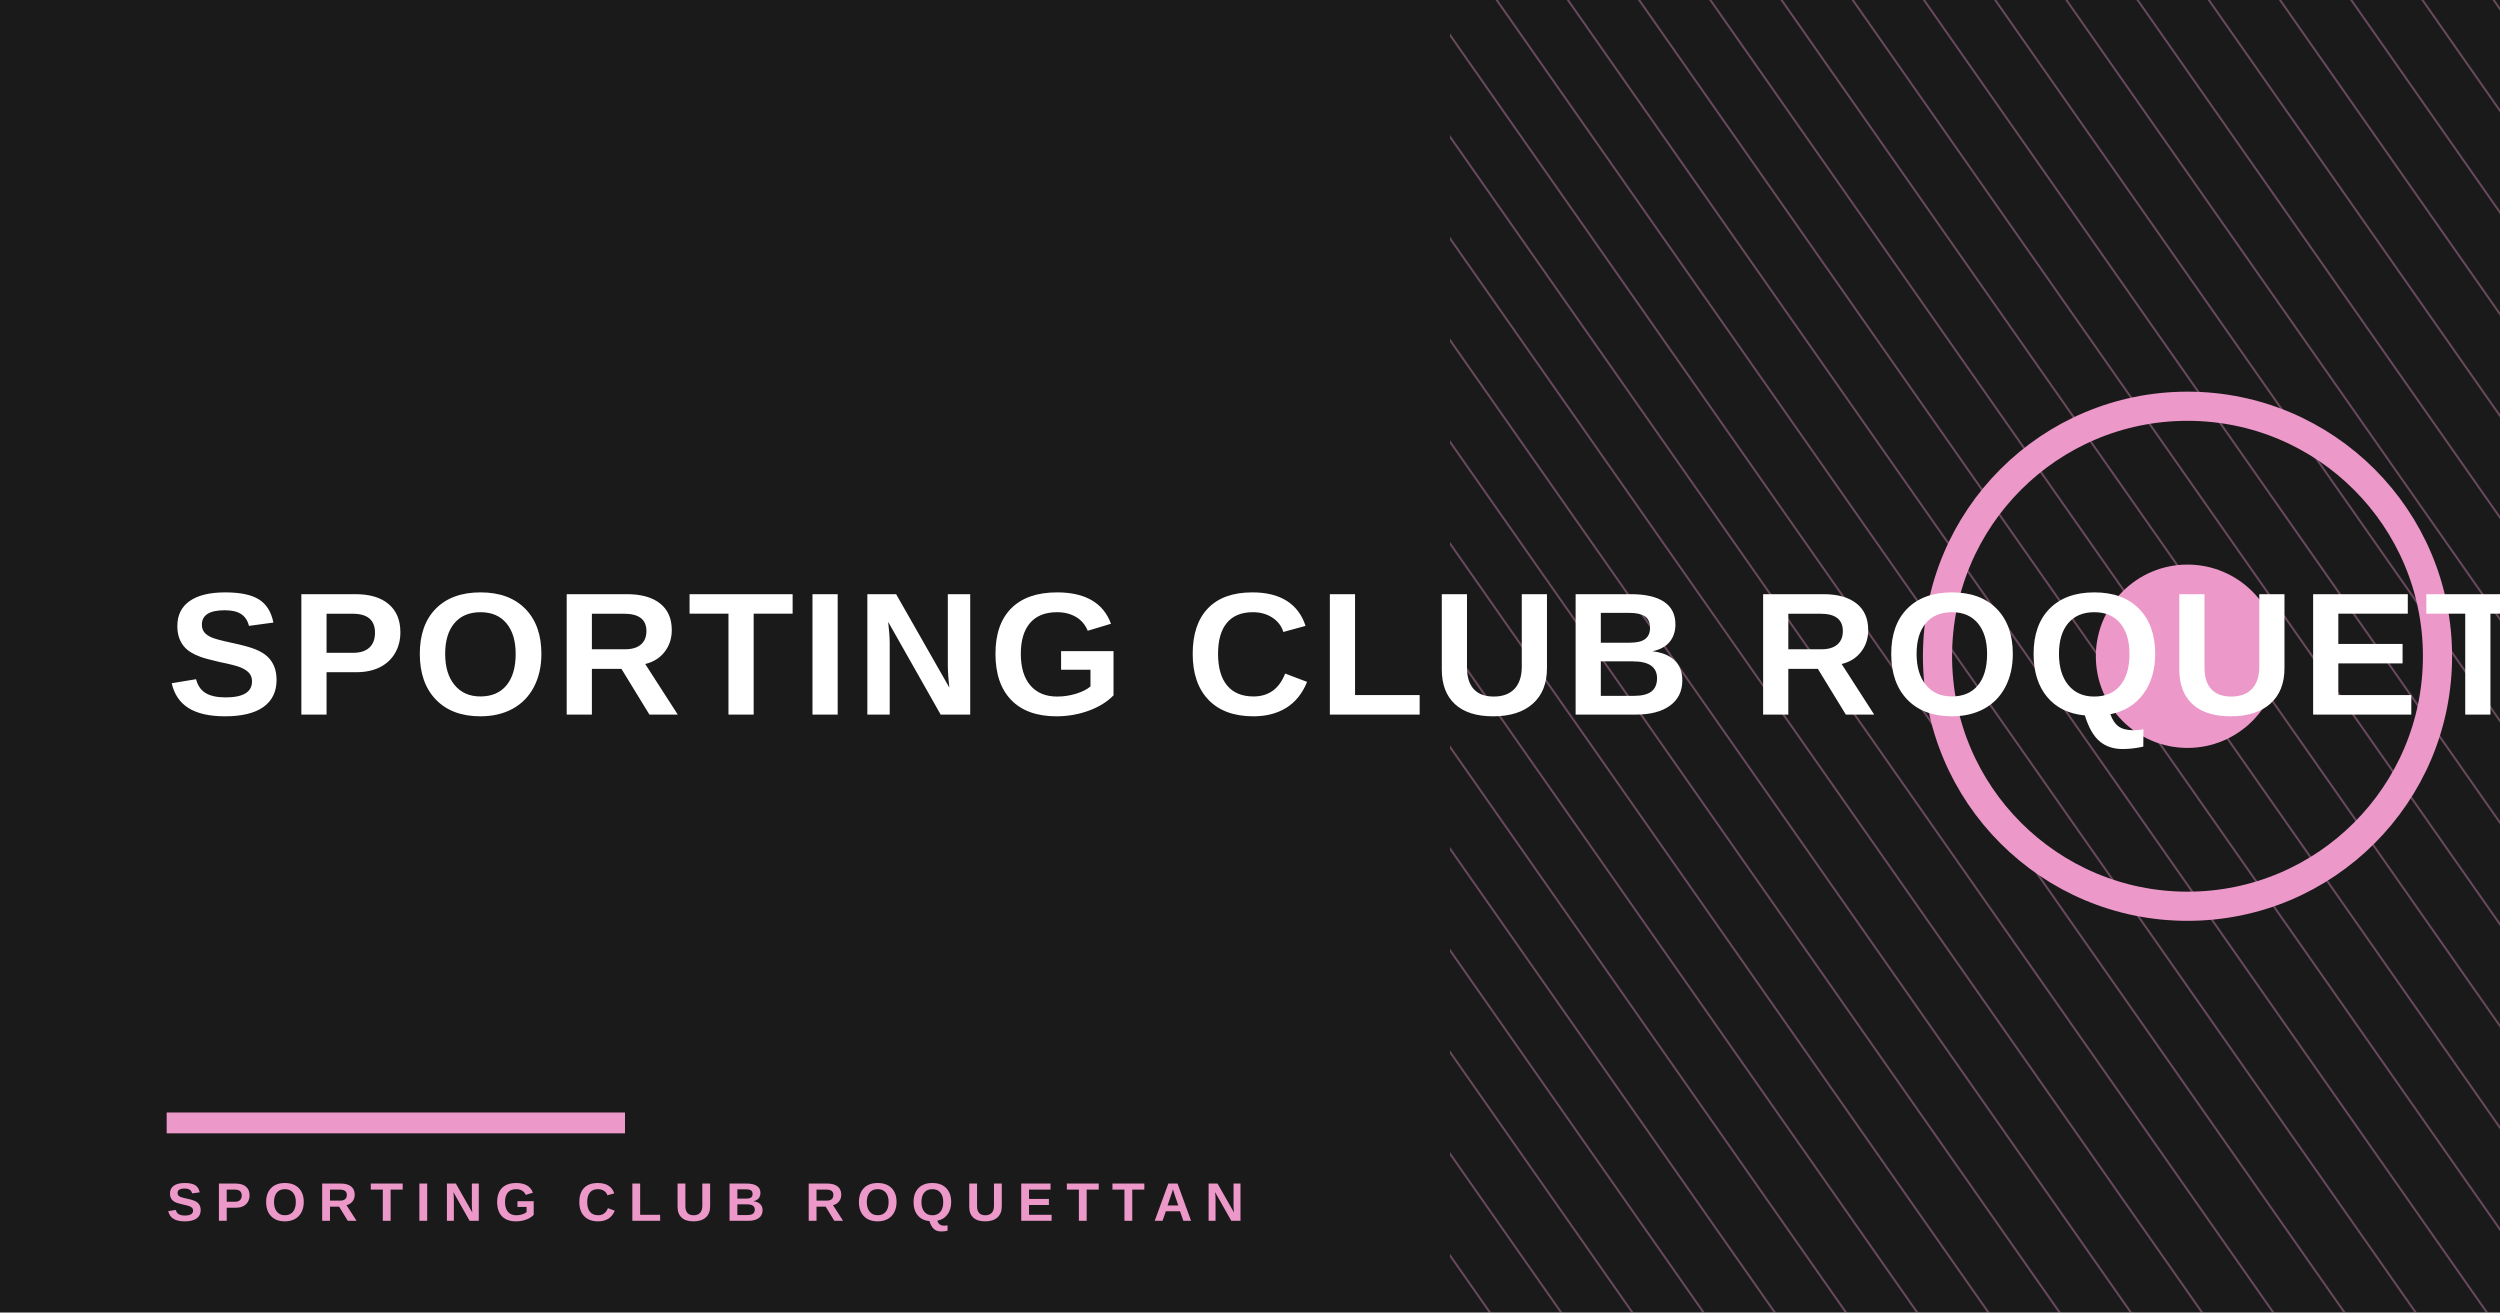
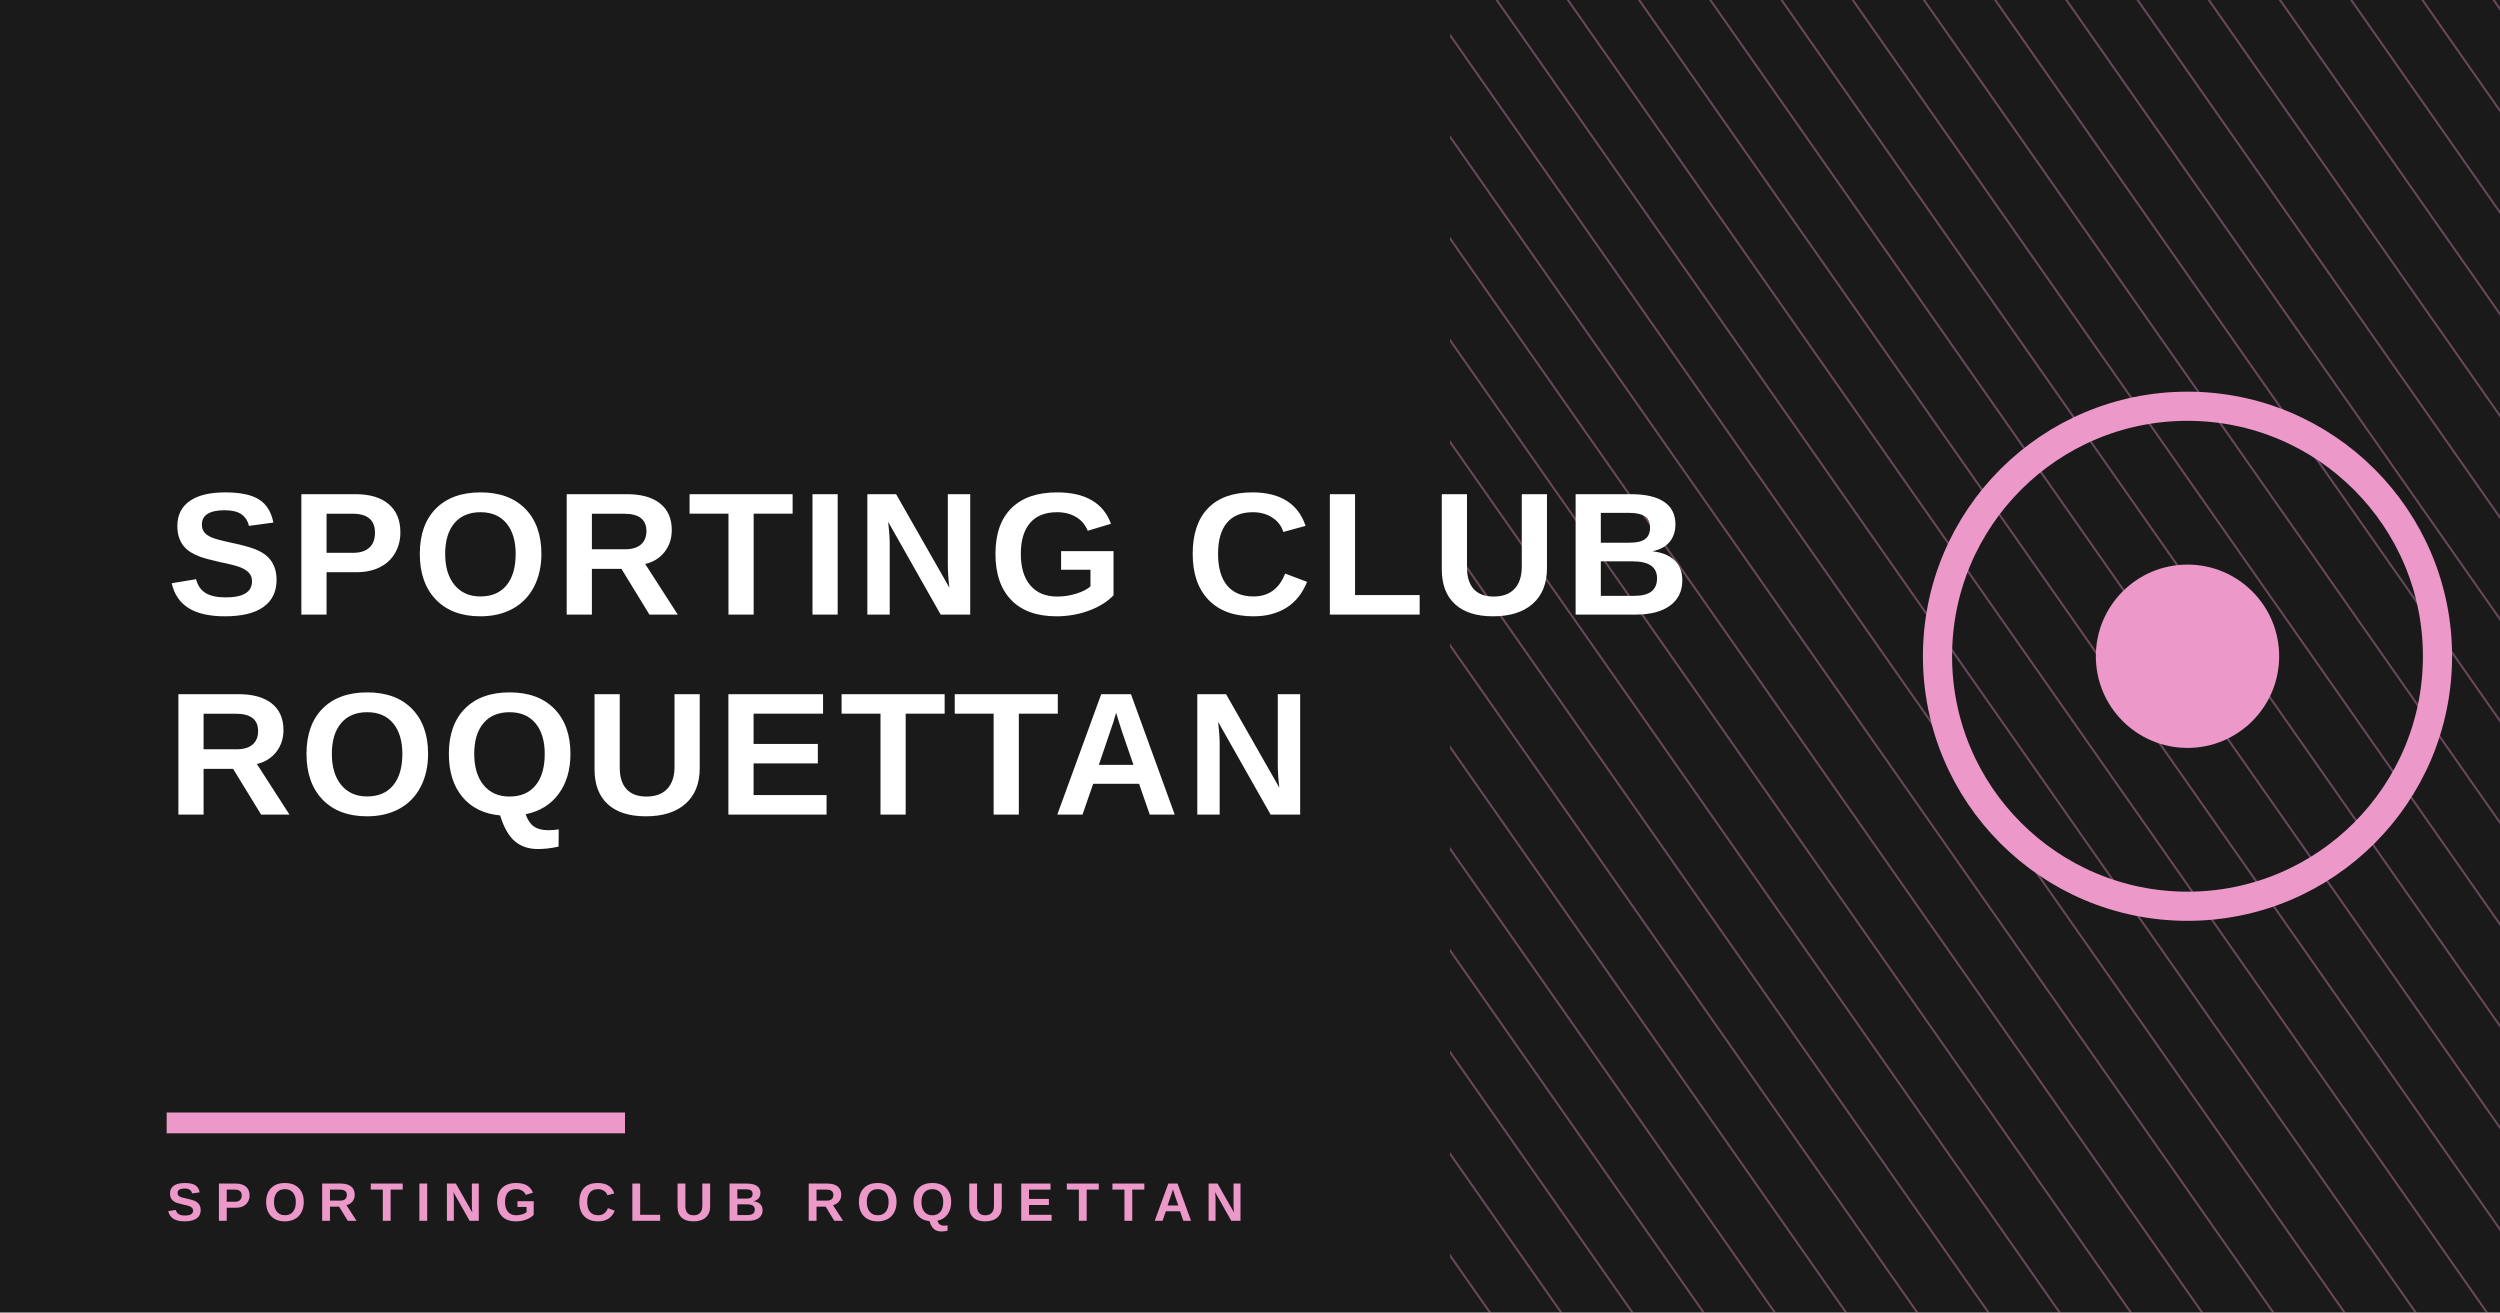
<svg xmlns="http://www.w3.org/2000/svg" width="1200" height="630" viewBox="0 0 1200 630" role="img" aria-label="Composition abstraite aux couleurs du club, rose et anthracite, avec un ballon stylisé">
  <defs>
    <pattern id="diagonales" width="28" height="28" patternUnits="userSpaceOnUse" patternTransform="rotate(-35)">
      <line x1="0" y1="0" x2="0" y2="28" stroke="#EC98C9" stroke-width="2" stroke-opacity="0.35" />
    </pattern>
  </defs>
  <rect width="1200" height="630" fill="#1A1A1A" />
  <rect x="696" width="504" height="630" fill="url(#diagonales)" />
  <rect x="80" y="534" width="220" height="10" fill="#EC98C9" />
  <circle cx="1050" cy="315" r="120" fill="none" stroke="#EC98C9" stroke-width="14" />
  <circle cx="1050" cy="315" r="44" fill="#EC98C9" />
  <g>
-     <text x="80" y="343" fill="#FFFFFF" font-family="Arial Narrow, Helvetica Neue, Arial, sans-serif" font-weight="800" font-size="84" letter-spacing="3" style="text-transform:uppercase">SPORTING CLUB ROQUETTAN</text>
+     <text x="80" y="295" fill="#FFFFFF" font-family="Arial Narrow, Helvetica Neue, Arial, sans-serif" font-weight="800" font-size="84" letter-spacing="3" style="text-transform:uppercase">SPORTING CLUB</text>
+     <text x="80" y="391" fill="#FFFFFF" font-family="Arial Narrow, Helvetica Neue, Arial, sans-serif" font-weight="800" font-size="84" letter-spacing="3" style="text-transform:uppercase">ROQUETTAN</text>
  </g>
  <text x="80" y="586" fill="#EC98C9" font-family="Arial Narrow, Helvetica Neue, Arial, sans-serif" font-weight="700" font-size="26" letter-spacing="6">SPORTING CLUB ROQUETTAN</text>
</svg>
